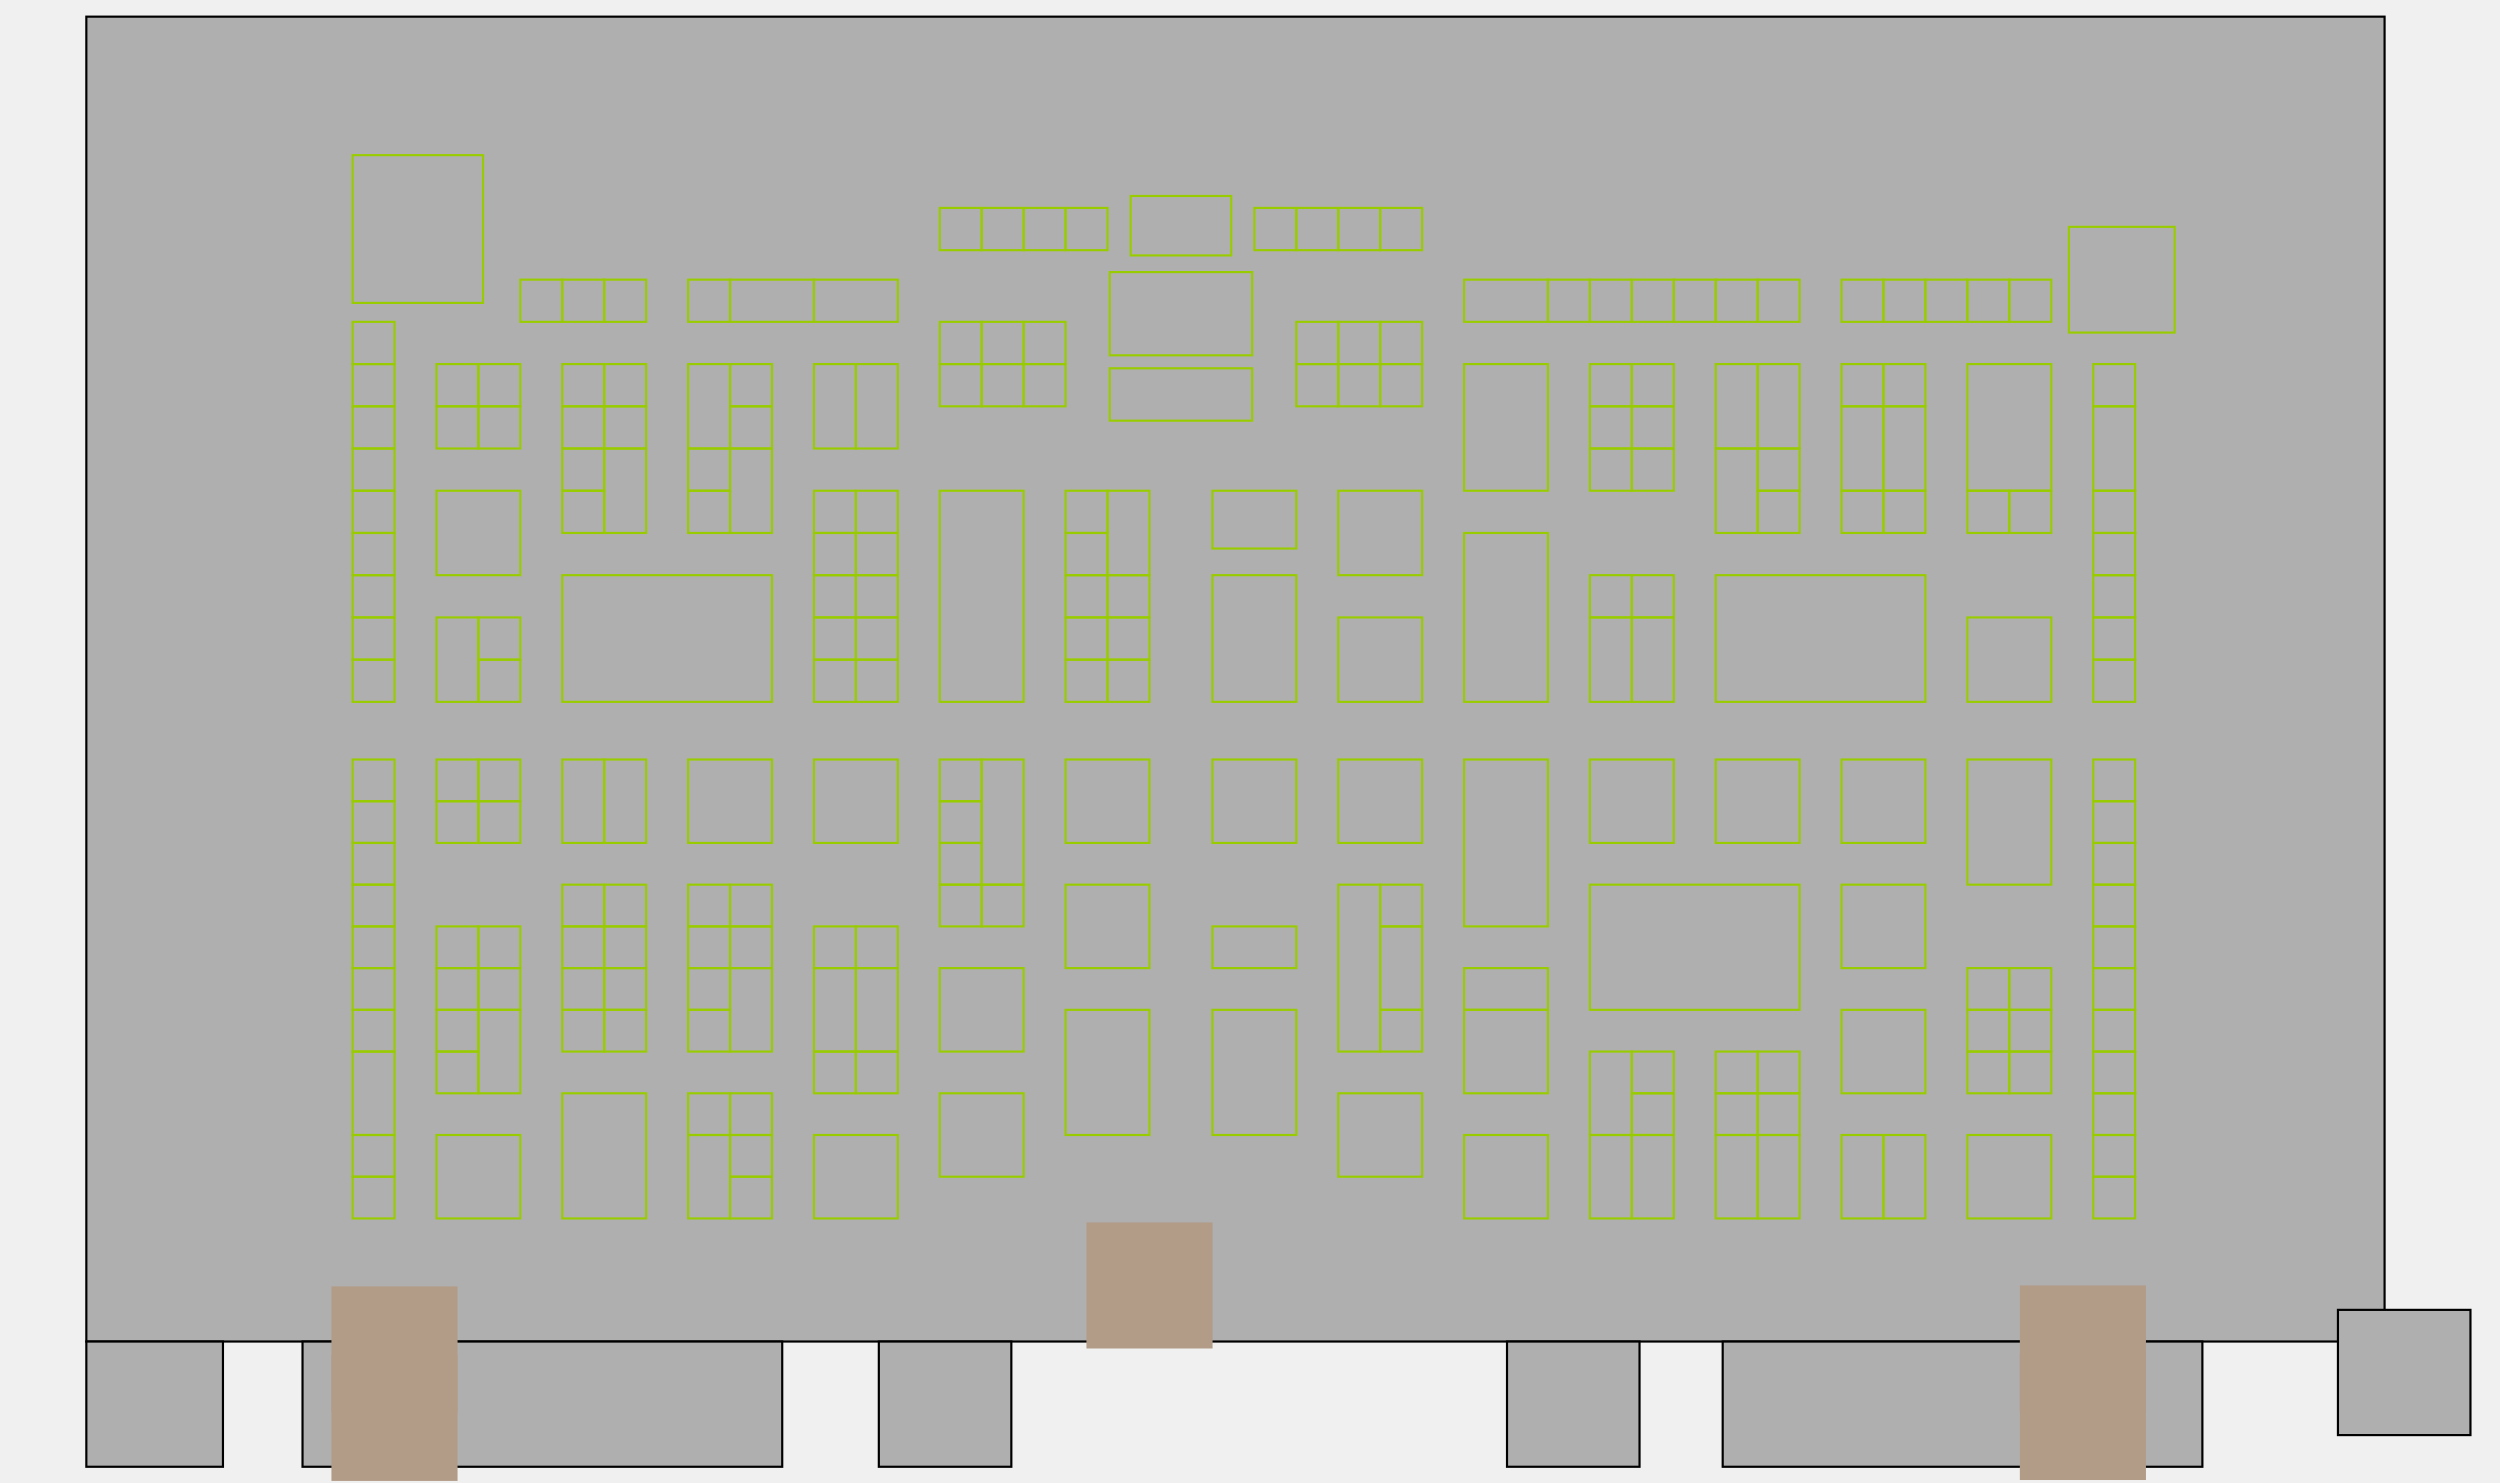
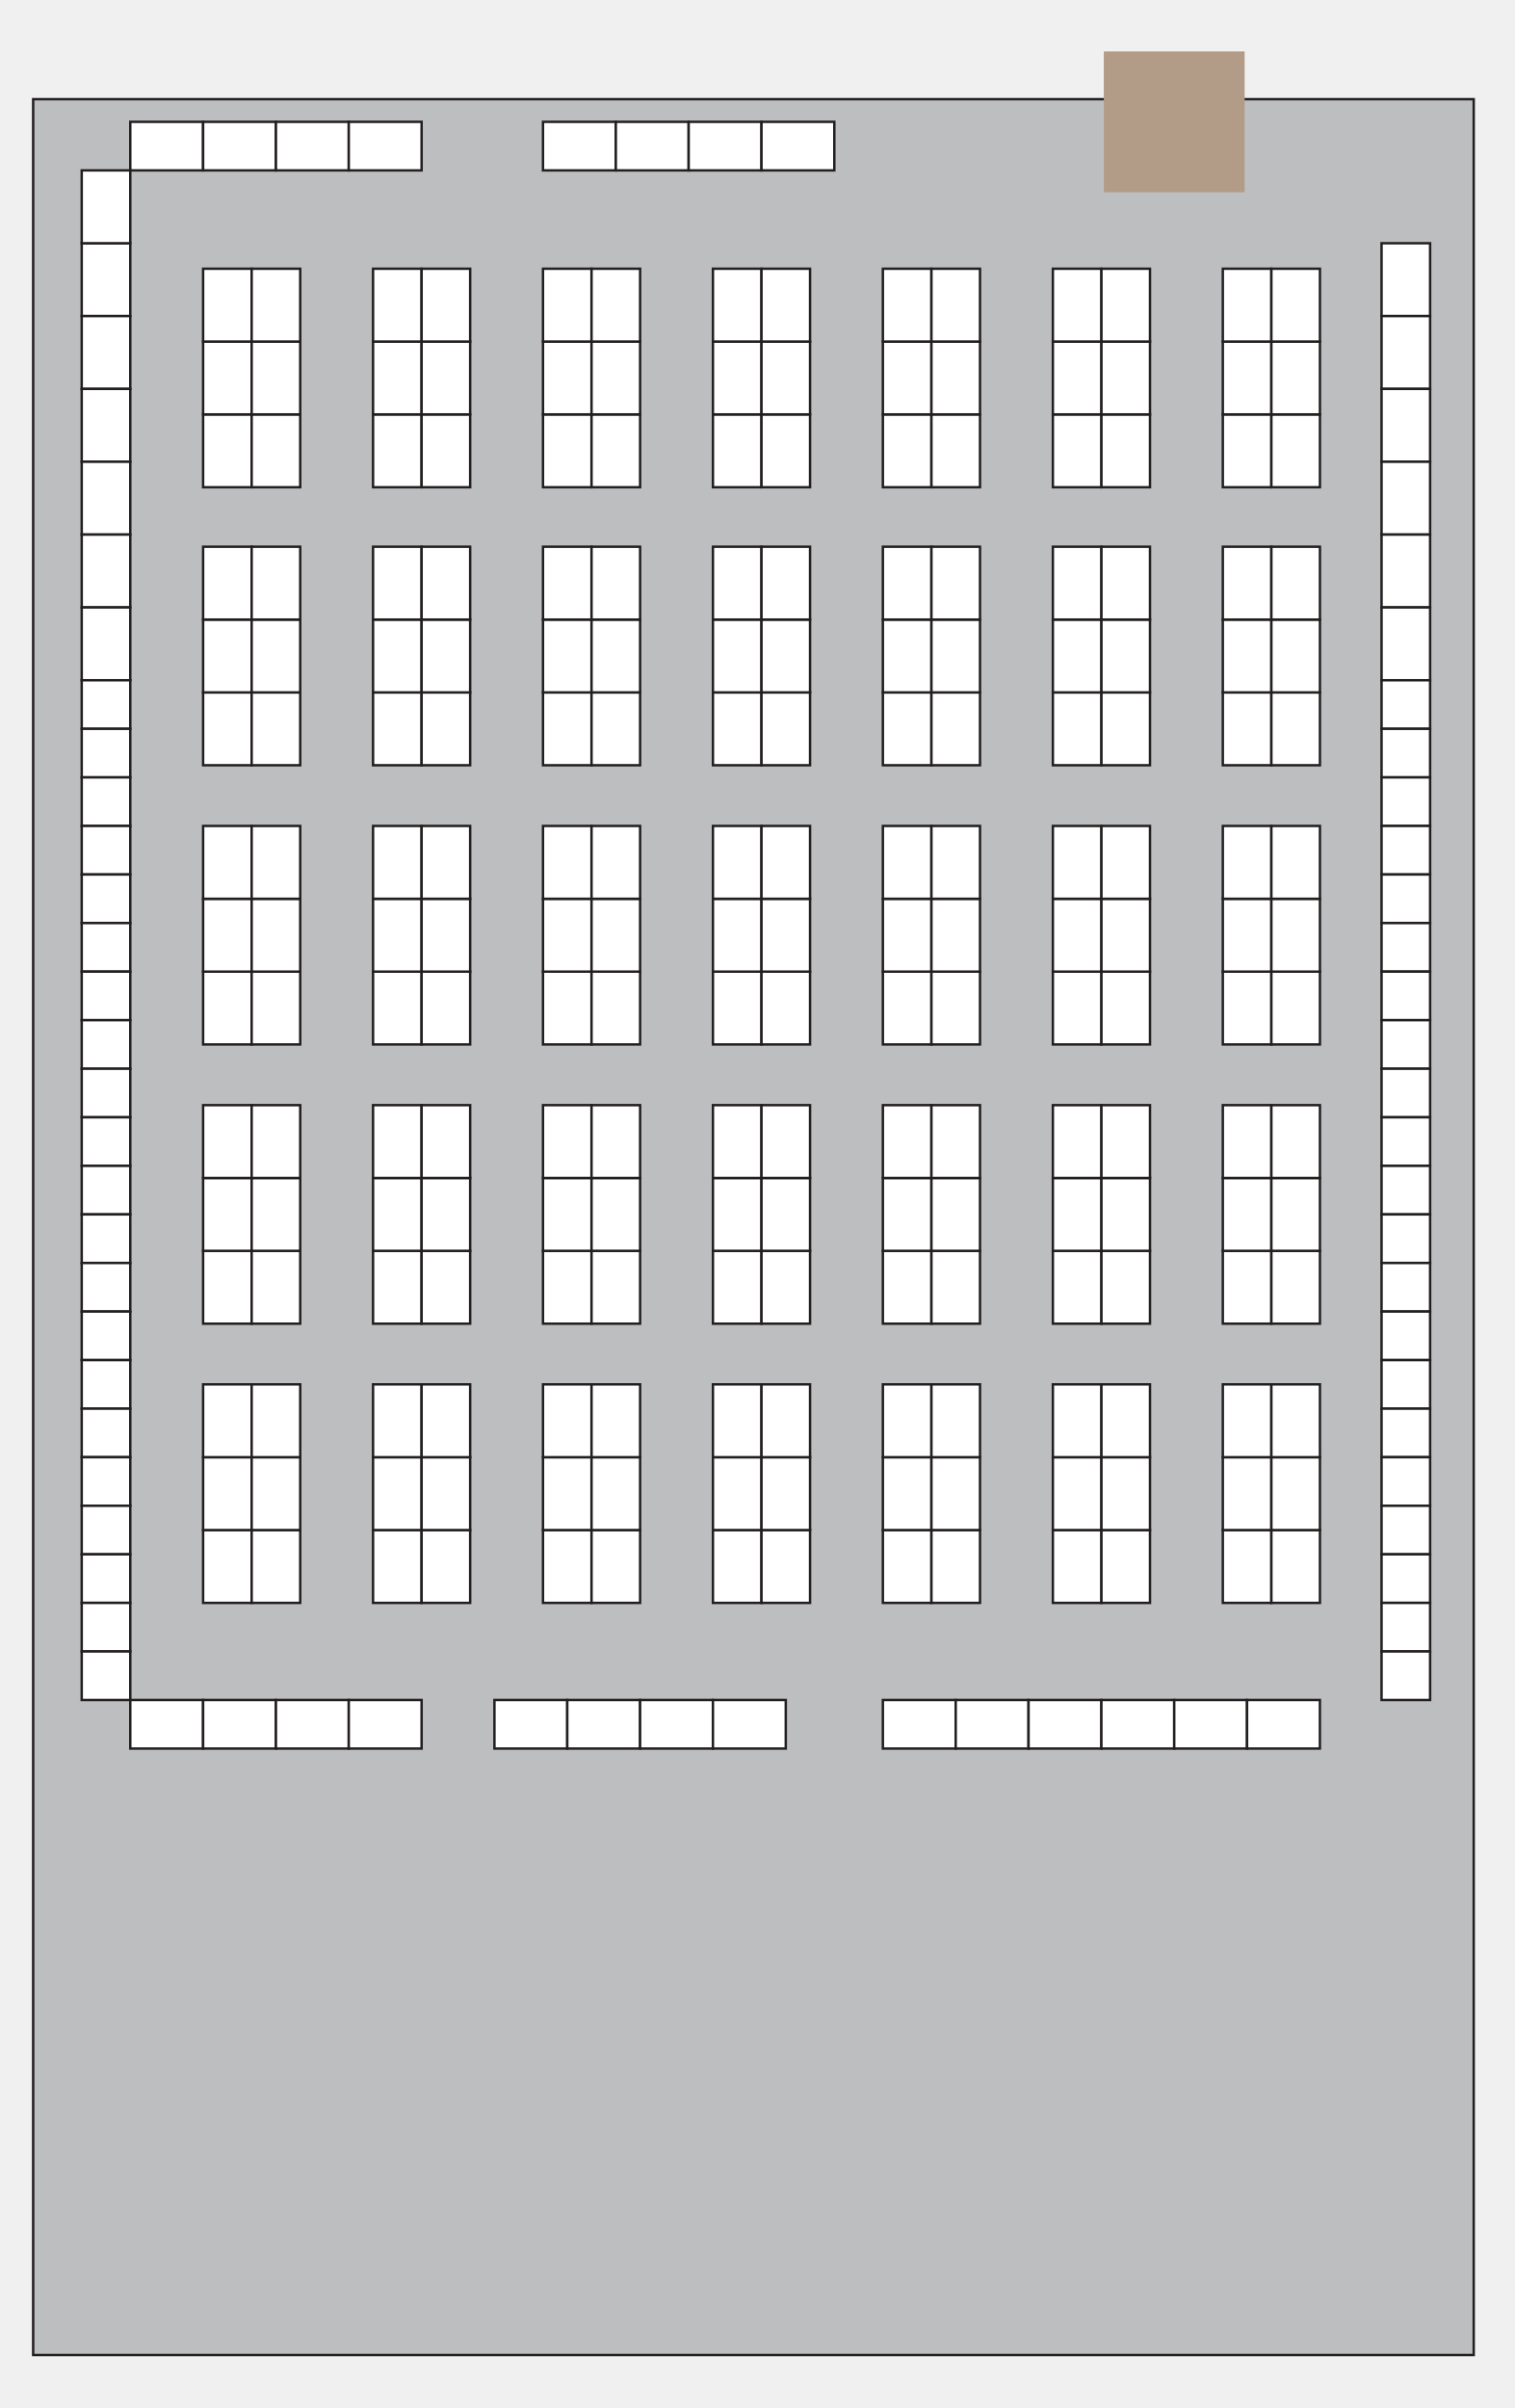
- <svg xmlns="http://www.w3.org/2000/svg" viewBox="0 0 1149.89 681.87">
+ <svg xmlns="http://www.w3.org/2000/svg" viewBox="0 0 623.87 991.78">
  <defs>
    <style>
      .cls-1 {
-         fill: #afafaf;
-         stroke: #000;
+         fill: #bcbec0;
      }

      .cls-1, .cls-2 {
+         stroke: #231f20;
        stroke-miterlimit: 10;
      }

      .cls-2 {
-         fill: none;
-         stroke: #9c0;
+         fill: #fff;
      }

      .cls-3 {
        fill: #b29c88;
      }
    </style>
  </defs>
  <g id="BG">
-     <rect class="cls-1" x="39.71" y="7.66" width="1057.09" height="609.38" />
-     <rect class="cls-1" x="39.71" y="617.05" width="62.84" height="57.6" />
-     <rect class="cls-1" x="139.15" y="617.05" width="220.64" height="57.6" />
-     <rect class="cls-1" x="404.22" y="617.05" width="60.95" height="57.6" />
-     <rect class="cls-1" x="693.16" y="617.05" width="60.95" height="57.6" />
-     <rect class="cls-1" x="1075.35" y="602.48" width="60.95" height="57.6" />
-     <rect class="cls-1" x="792.36" y="617.05" width="220.64" height="57.6" />
+     <rect class="cls-1" x="13.66" y="40.85" width="593.36" height="929.11" />
  </g>
  <g id="Booths">
-     <rect id="b442" class="cls-2" x="239.33" y="128.62" width="19.29" height="19.42" />
-     <rect id="b643" class="cls-2" x="335.79" y="128.62" width="38.59" height="19.42" />
-     <rect id="b545" class="cls-2" x="316.5" y="128.62" width="19.29" height="19.42" />
-     <rect id="b543" class="cls-2" x="277.91" y="128.62" width="19.29" height="19.42" />
-     <rect id="b445" class="cls-2" x="258.62" y="128.62" width="19.29" height="19.42" />
-     <rect id="b972" class="cls-2" x="432.25" y="95.64" width="19.29" height="19.42" />
-     <rect id="b645" class="cls-2" x="374.38" y="128.62" width="38.59" height="19.42" />
-     <rect id="b978" class="cls-2" x="490.13" y="95.64" width="19.29" height="19.42" />
-     <rect id="b976" class="cls-2" x="470.84" y="95.64" width="19.29" height="19.42" />
-     <rect id="b974" class="cls-2" x="451.55" y="95.64" width="19.29" height="19.42" />
-     <rect id="b988" class="cls-2" x="634.83" y="95.64" width="19.29" height="19.42" />
-     <rect id="b986" class="cls-2" x="615.53" y="95.64" width="19.29" height="19.42" />
-     <rect id="b984" class="cls-2" x="596.24" y="95.64" width="19.29" height="19.42" />
-     <rect id="b982" class="cls-2" x="576.95" y="95.64" width="19.29" height="19.42" />
-     <rect id="b1343" class="cls-2" x="750.58" y="128.62" width="19.29" height="19.42" />
-     <rect id="b1245" class="cls-2" x="731.29" y="128.62" width="19.29" height="19.42" />
-     <rect id="b1244" class="cls-2" x="712" y="128.62" width="19.29" height="19.42" />
-     <rect id="b1145" class="cls-2" x="673.41" y="128.62" width="38.59" height="19.42" />
-     <rect id="b1445" class="cls-2" x="847.04" y="128.62" width="19.29" height="19.42" />
-     <rect id="b1443" class="cls-2" x="808.46" y="128.62" width="19.29" height="19.42" />
-     <rect id="b1345" class="cls-2" x="789.17" y="128.62" width="19.29" height="19.42" />
-     <rect id="b1344" class="cls-2" x="769.87" y="128.62" width="19.29" height="19.42" />
-     <rect id="b1644" class="cls-2" x="924.21" y="128.62" width="19.29" height="19.42" />
-     <rect id="b1545" class="cls-2" x="904.92" y="128.62" width="19.29" height="19.42" />
-     <rect id="b1544" class="cls-2" x="885.63" y="128.62" width="19.29" height="19.42" />
-     <rect id="b1543" class="cls-2" x="866.34" y="128.62" width="19.29" height="19.42" />
-     <rect id="b340" class="cls-2" x="162.16" y="148.04" width="19.29" height="19.42" />
-     <rect id="b440" class="cls-2" x="220.04" y="167.46" width="19.29" height="19.42" />
-     <rect id="b341" class="cls-2" x="200.74" y="167.46" width="19.29" height="19.42" />
-     <rect id="b342" class="cls-2" x="162.16" y="167.46" width="19.29" height="19.42" />
-     <rect id="b642" class="cls-2" x="335.79" y="167.46" width="19.29" height="19.42" />
-     <rect id="b542" class="cls-2" x="277.91" y="167.46" width="19.29" height="19.42" />
-     <rect id="b441" class="cls-2" x="258.62" y="167.46" width="19.29" height="19.42" />
-     <rect id="b971" class="cls-2" x="432.25" y="148.04" width="19.29" height="19.42" />
-     <rect id="b975" class="cls-2" x="470.84" y="148.04" width="19.29" height="19.42" />
-     <rect id="b973" class="cls-2" x="451.55" y="148.04" width="19.29" height="19.42" />
-     <rect id="b987" class="cls-2" x="634.83" y="148.04" width="19.29" height="19.42" />
-     <rect id="b985" class="cls-2" x="615.53" y="148.04" width="19.29" height="19.42" />
-     <rect id="b983" class="cls-2" x="596.24" y="148.04" width="19.29" height="19.42" />
-     <rect id="b1340" class="cls-2" x="750.58" y="167.46" width="19.29" height="19.42" />
-     <rect id="b1241" class="cls-2" x="731.29" y="167.46" width="19.29" height="19.42" />
-     <rect id="b1441" class="cls-2" x="847.04" y="167.46" width="19.29" height="19.42" />
-     <rect id="b1540" class="cls-2" x="866.34" y="167.46" width="19.29" height="19.42" />
-     <rect id="b1541" class="cls-2" x="962.8" y="167.46" width="19.29" height="19.42" />
-     <rect id="b438" class="cls-2" x="220.04" y="186.88" width="19.29" height="19.42" />
-     <rect id="b339" class="cls-2" x="200.74" y="186.88" width="19.29" height="19.42" />
-     <rect id="b338" class="cls-2" x="162.16" y="186.88" width="19.29" height="19.42" />
-     <rect id="b640" class="cls-2" x="335.79" y="186.88" width="19.29" height="19.42" />
-     <rect id="b541" class="cls-2" x="316.5" y="167.46" width="19.29" height="38.84" />
-     <rect id="b540" class="cls-2" x="277.91" y="186.88" width="19.29" height="19.42" />
-     <rect id="b439" class="cls-2" x="258.62" y="186.88" width="19.29" height="19.42" />
-     <rect id="b950" class="cls-2" x="432.25" y="167.46" width="19.29" height="19.42" />
-     <rect id="b738" class="cls-2" x="393.67" y="167.46" width="19.29" height="38.84" />
-     <rect id="b639" class="cls-2" x="374.38" y="167.46" width="19.29" height="38.84" />
-     <rect id="b954" class="cls-2" x="470.84" y="167.46" width="19.29" height="19.42" />
-     <rect id="b952" class="cls-2" x="451.55" y="167.46" width="19.29" height="19.42" />
-     <rect id="b962" class="cls-2" x="634.83" y="167.46" width="19.29" height="19.42" />
-     <rect id="b960" class="cls-2" x="615.53" y="167.46" width="19.29" height="19.42" />
-     <rect id="b958" class="cls-2" x="596.24" y="167.46" width="19.29" height="19.42" />
-     <rect id="b1338" class="cls-2" x="750.58" y="186.88" width="19.29" height="19.42" />
-     <rect id="b1239" class="cls-2" x="731.29" y="186.88" width="19.29" height="19.42" />
-     <rect id="b1438" class="cls-2" x="808.46" y="167.46" width="19.29" height="38.84" />
-     <rect id="b1339" class="cls-2" x="789.17" y="167.46" width="19.29" height="38.84" />
-     <rect id="b336" class="cls-2" x="162.16" y="206.3" width="19.29" height="19.42" />
-     <rect id="b537" class="cls-2" x="316.5" y="206.3" width="19.29" height="19.42" />
-     <rect id="b437" class="cls-2" x="258.62" y="206.3" width="19.29" height="19.42" />
-     <rect id="b1336" class="cls-2" x="750.58" y="206.3" width="19.29" height="19.42" />
-     <rect id="b1237" class="cls-2" x="731.29" y="206.3" width="19.29" height="19.42" />
-     <rect id="b1137" class="cls-2" x="673.41" y="167.46" width="38.59" height="58.26" />
-     <rect id="b1437" class="cls-2" x="847.04" y="186.88" width="19.29" height="38.84" />
-     <rect id="b1436" class="cls-2" x="808.46" y="206.3" width="19.29" height="19.42" />
-     <rect id="bx5" class="cls-2" x="904.92" y="167.46" width="38.59" height="58.26" />
-     <rect id="b1536" class="cls-2" x="866.34" y="186.88" width="19.29" height="38.84" />
-     <rect id="b1537" class="cls-2" x="962.8" y="186.88" width="19.29" height="38.84" />
-     <rect id="b333" class="cls-2" x="200.74" y="225.72" width="38.59" height="38.84" />
-     <rect id="b334" class="cls-2" x="162.16" y="225.72" width="19.29" height="19.42" />
-     <rect id="b634" class="cls-2" x="335.79" y="206.3" width="19.29" height="38.84" />
-     <rect id="b535" class="cls-2" x="316.5" y="225.72" width="19.29" height="19.42" />
-     <rect id="b534" class="cls-2" x="277.91" y="206.3" width="19.29" height="38.84" />
-     <rect id="b435" class="cls-2" x="258.62" y="225.72" width="19.29" height="19.42" />
-     <rect id="b727" class="cls-2" x="432.25" y="225.72" width="38.59" height="97.1" />
-     <rect id="b734" class="cls-2" x="393.67" y="225.72" width="19.29" height="19.42" />
-     <rect id="b635" class="cls-2" x="374.38" y="225.72" width="19.29" height="19.42" />
-     <rect id="b835" class="cls-2" x="490.13" y="225.72" width="19.29" height="19.42" />
-     <rect id="bx4" class="cls-2" x="557.65" y="225.72" width="38.59" height="26.58" />
-     <rect id="b1435" class="cls-2" x="847.04" y="225.72" width="19.29" height="19.42" />
-     <rect id="b1434" class="cls-2" x="808.46" y="225.72" width="19.29" height="19.42" />
-     <rect id="b1335" class="cls-2" x="789.17" y="206.3" width="19.29" height="38.84" />
-     <rect id="b1634" class="cls-2" x="924.21" y="225.72" width="19.29" height="19.42" />
-     <rect id="b1535" class="cls-2" x="904.92" y="225.72" width="19.29" height="19.42" />
-     <rect id="b1534" class="cls-2" x="866.34" y="225.72" width="19.29" height="19.42" />
-     <rect id="b1635" class="cls-2" x="962.8" y="225.72" width="19.29" height="19.42" />
-     <rect id="b332" class="cls-2" x="162.16" y="245.14" width="19.29" height="19.42" />
-     <rect id="b732" class="cls-2" x="393.67" y="245.14" width="19.29" height="19.42" />
-     <rect id="b633" class="cls-2" x="374.38" y="245.14" width="19.29" height="19.42" />
-     <rect id="b932" class="cls-2" x="509.42" y="225.72" width="19.29" height="38.84" />
-     <rect id="b833" class="cls-2" x="490.13" y="245.14" width="19.29" height="19.42" />
-     <rect id="b1033" class="cls-2" x="615.53" y="225.72" width="38.59" height="38.84" />
-     <rect id="b1633" class="cls-2" x="962.8" y="245.14" width="19.29" height="19.42" />
-     <rect id="b330" class="cls-2" x="162.16" y="264.56" width="19.29" height="19.42" />
-     <rect id="b530" class="cls-2" x="258.62" y="264.56" width="96.46" height="58.26" />
-     <rect id="b730" class="cls-2" x="393.67" y="264.56" width="19.29" height="19.42" />
-     <rect id="b631" class="cls-2" x="374.38" y="264.56" width="19.29" height="19.42" />
-     <rect id="b930" class="cls-2" x="509.42" y="264.56" width="19.29" height="19.42" />
-     <rect id="b831" class="cls-2" x="490.13" y="264.56" width="19.29" height="19.42" />
-     <rect id="b927" class="cls-2" x="557.65" y="264.56" width="38.59" height="58.26" />
-     <rect id="b1330" class="cls-2" x="750.58" y="264.56" width="19.29" height="19.42" />
-     <rect id="b1231" class="cls-2" x="731.29" y="264.56" width="19.29" height="19.42" />
-     <rect id="bx3" class="cls-2" x="789.17" y="264.56" width="96.46" height="58.26" />
-     <rect id="b1631" class="cls-2" x="962.8" y="264.56" width="19.29" height="19.42" />
-     <rect id="b428" class="cls-2" x="220.04" y="283.99" width="19.29" height="19.42" />
-     <rect id="b328" class="cls-2" x="162.16" y="283.99" width="19.29" height="19.42" />
-     <rect id="b728" class="cls-2" x="393.67" y="283.99" width="19.29" height="19.42" />
-     <rect id="b629" class="cls-2" x="374.38" y="283.99" width="19.29" height="19.42" />
-     <rect id="b928" class="cls-2" x="509.42" y="283.99" width="19.29" height="19.42" />
-     <rect id="b829" class="cls-2" x="490.13" y="283.99" width="19.29" height="19.42" />
-     <rect id="b1027" class="cls-2" x="615.53" y="283.99" width="38.59" height="38.84" />
-     <rect id="b1527" class="cls-2" x="904.92" y="283.99" width="38.59" height="38.84" />
-     <rect id="b1629" class="cls-2" x="962.8" y="283.99" width="19.29" height="19.42" />
-     <rect id="b426" class="cls-2" x="220.04" y="303.41" width="19.29" height="19.42" />
-     <rect id="b326" class="cls-2" x="162.16" y="303.41" width="19.29" height="19.42" />
-     <rect id="b726" class="cls-2" x="393.67" y="303.41" width="19.29" height="19.42" />
-     <rect id="b627" class="cls-2" x="374.38" y="303.41" width="19.29" height="19.42" />
-     <rect id="b926" class="cls-2" x="509.42" y="303.41" width="19.29" height="19.42" />
-     <rect id="b827" class="cls-2" x="490.13" y="303.41" width="19.29" height="19.42" />
-     <rect id="b1326" class="cls-2" x="750.58" y="283.99" width="19.29" height="38.84" />
-     <rect id="b1227" class="cls-2" x="731.29" y="283.99" width="19.29" height="38.84" />
-     <rect id="b1127" class="cls-2" x="673.41" y="245.14" width="38.59" height="77.68" />
-     <rect id="b1627" class="cls-2" x="962.8" y="303.41" width="19.29" height="19.42" />
-     <rect id="b420" class="cls-2" x="220.04" y="349.34" width="19.29" height="19.19" />
-     <rect id="b321" class="cls-2" x="200.74" y="349.34" width="19.29" height="19.19" />
-     <rect id="b320" class="cls-2" x="162.16" y="349.34" width="19.29" height="19.19" />
-     <rect id="b721" class="cls-2" x="432.25" y="349.34" width="19.29" height="19.19" />
-     <rect id="b1621" class="cls-2" x="962.8" y="349.34" width="19.29" height="19.19" />
-     <rect id="b418" class="cls-2" x="220.04" y="368.53" width="19.29" height="19.19" />
-     <rect id="b319" class="cls-2" x="200.74" y="368.53" width="19.29" height="19.19" />
-     <rect id="b318" class="cls-2" x="162.16" y="368.53" width="19.29" height="19.19" />
-     <rect id="b519" class="cls-2" x="316.5" y="349.34" width="38.59" height="38.38" />
-     <rect id="b518" class="cls-2" x="277.91" y="349.34" width="19.29" height="38.38" />
-     <rect id="b419" class="cls-2" x="258.62" y="349.34" width="19.29" height="38.38" />
-     <rect id="b719" class="cls-2" x="432.25" y="368.53" width="19.29" height="19.19" />
-     <rect id="b619" class="cls-2" x="374.38" y="349.34" width="38.59" height="38.38" />
-     <rect id="b819" class="cls-2" x="490.13" y="349.34" width="38.59" height="38.38" />
-     <rect id="b919" class="cls-2" x="557.65" y="349.34" width="38.59" height="38.38" />
-     <rect id="b1019" class="cls-2" x="615.53" y="349.34" width="38.59" height="38.38" />
-     <rect id="b1419" class="cls-2" x="847.04" y="349.34" width="38.59" height="38.38" />
-     <rect id="b1319" class="cls-2" x="789.17" y="349.34" width="38.59" height="38.38" />
-     <rect id="b1619" class="cls-2" x="962.8" y="368.53" width="19.29" height="19.19" />
-     <rect id="b316" class="cls-2" x="162.16" y="387.72" width="19.29" height="19.19" />
-     <rect id="b717" class="cls-2" x="432.25" y="387.72" width="19.29" height="19.19" />
-     <rect id="b816" class="cls-2" x="451.55" y="349.34" width="19.29" height="57.57" />
-     <rect id="b1517" class="cls-2" x="904.92" y="349.34" width="38.59" height="57.57" />
-     <rect id="b1617" class="cls-2" x="962.8" y="387.72" width="19.29" height="19.19" />
-     <rect id="b309" class="cls-2" x="200.74" y="464.48" width="19.29" height="19.19" />
-     <rect id="b308" class="cls-2" x="162.16" y="464.48" width="19.29" height="19.19" />
-     <rect id="b608" class="cls-2" x="335.79" y="445.29" width="19.29" height="38.38" />
-     <rect id="b509" class="cls-2" x="316.5" y="464.48" width="19.29" height="19.19" />
-     <rect id="b508" class="cls-2" x="277.91" y="464.48" width="19.29" height="19.19" />
-     <rect id="b409" class="cls-2" x="258.62" y="464.48" width="19.29" height="19.19" />
-     <rect id="b709" class="cls-2" x="432.25" y="445.29" width="38.59" height="38.38" />
-     <rect id="b708" class="cls-2" x="393.67" y="445.29" width="19.29" height="38.38" />
-     <rect id="b609" class="cls-2" x="374.38" y="445.29" width="19.29" height="38.38" />
-     <rect id="b1108" class="cls-2" x="634.83" y="464.48" width="19.29" height="19.19" />
-     <rect id="b1009" class="cls-2" x="615.53" y="406.91" width="19.29" height="76.76" />
-     <rect id="b1608" class="cls-2" x="924.21" y="464.48" width="19.29" height="19.19" />
-     <rect id="b1509" class="cls-2" x="904.92" y="464.48" width="19.29" height="19.19" />
-     <rect id="b1609" class="cls-2" x="962.8" y="464.48" width="19.29" height="19.19" />
-     <rect id="b327" class="cls-2" x="200.74" y="283.99" width="19.29" height="38.84" />
-     <rect id="b1219" class="cls-2" x="731.29" y="349.34" width="38.59" height="38.38" />
-     <rect id="b314" class="cls-2" x="162.16" y="406.91" width="19.29" height="19.19" />
-     <rect id="b614" class="cls-2" x="335.79" y="406.91" width="19.29" height="19.19" />
-     <rect id="b515" class="cls-2" x="316.5" y="406.91" width="19.29" height="19.19" />
-     <rect id="b514" class="cls-2" x="277.91" y="406.91" width="19.29" height="19.19" />
-     <rect id="b415" class="cls-2" x="258.62" y="406.91" width="19.29" height="19.19" />
-     <rect id="b715" class="cls-2" x="432.25" y="406.91" width="19.29" height="19.19" />
-     <rect id="b814" class="cls-2" x="451.55" y="406.91" width="19.29" height="19.19" />
-     <rect id="b1114" class="cls-2" x="634.83" y="406.91" width="19.29" height="19.19" />
-     <rect id="b1115" class="cls-2" x="673.41" y="349.34" width="38.59" height="76.76" />
-     <rect id="b1615" class="cls-2" x="962.8" y="406.91" width="19.29" height="19.19" />
-     <rect id="b412" class="cls-2" x="220.04" y="426.1" width="19.29" height="19.19" />
-     <rect id="b313" class="cls-2" x="200.74" y="426.1" width="19.29" height="19.19" />
-     <rect id="b312" class="cls-2" x="162.16" y="426.1" width="19.29" height="19.19" />
-     <rect id="b612" class="cls-2" x="335.79" y="426.1" width="19.29" height="19.19" />
-     <rect id="b513" class="cls-2" x="316.5" y="426.1" width="19.29" height="19.19" />
-     <rect id="b512" class="cls-2" x="277.91" y="426.1" width="19.29" height="19.19" />
-     <rect id="b413" class="cls-2" x="258.62" y="426.1" width="19.29" height="19.19" />
-     <rect id="b712" class="cls-2" x="393.67" y="426.1" width="19.29" height="19.19" />
-     <rect id="b613" class="cls-2" x="374.38" y="426.1" width="19.29" height="19.19" />
-     <rect id="b813" class="cls-2" x="490.13" y="406.91" width="38.59" height="38.38" />
-     <rect id="b913" class="cls-2" x="557.65" y="426.1" width="38.59" height="19.19" />
-     <rect id="b1413" class="cls-2" x="847.04" y="406.91" width="38.59" height="38.38" />
-     <rect id="b1613" class="cls-2" x="962.8" y="426.1" width="19.29" height="19.19" />
-     <rect id="b410" class="cls-2" x="220.04" y="445.29" width="19.29" height="19.19" />
-     <rect id="b311" class="cls-2" x="200.74" y="445.29" width="19.29" height="19.19" />
-     <rect id="b310" class="cls-2" x="162.16" y="445.29" width="19.29" height="19.19" />
-     <rect id="b511" class="cls-2" x="316.5" y="445.29" width="19.29" height="19.19" />
-     <rect id="b510" class="cls-2" x="277.91" y="445.29" width="19.29" height="19.19" />
-     <rect id="b411" class="cls-2" x="258.62" y="445.29" width="19.29" height="19.19" />
-     <rect id="b1110" class="cls-2" x="634.83" y="426.1" width="19.29" height="38.38" />
-     <rect id="bx2" class="cls-2" x="731.29" y="406.91" width="96.46" height="57.57" />
-     <rect id="b1111" class="cls-2" x="673.41" y="445.29" width="38.59" height="19.19" />
-     <rect id="b1610" class="cls-2" x="924.21" y="445.29" width="19.29" height="19.19" />
-     <rect id="b1511" class="cls-2" x="904.92" y="445.29" width="19.29" height="19.19" />
-     <rect id="b1611" class="cls-2" x="962.8" y="445.29" width="19.29" height="19.19" />
-     <rect id="b406" class="cls-2" x="220.04" y="464.48" width="19.29" height="38.38" />
-     <rect id="b307" class="cls-2" x="200.74" y="483.67" width="19.29" height="19.19" />
-     <rect id="b706" class="cls-2" x="393.67" y="483.67" width="19.29" height="19.19" />
-     <rect id="b607" class="cls-2" x="374.38" y="483.67" width="19.29" height="19.19" />
-     <rect id="b1306" class="cls-2" x="750.58" y="483.67" width="19.29" height="19.19" />
-     <rect id="b1107" class="cls-2" x="673.41" y="464.48" width="38.59" height="38.38" />
-     <rect id="b1407" class="cls-2" x="847.04" y="464.48" width="38.59" height="38.38" />
-     <rect id="b1406" class="cls-2" x="808.46" y="483.67" width="19.29" height="19.19" />
-     <rect id="b1307" class="cls-2" x="789.17" y="483.67" width="19.29" height="19.19" />
-     <rect id="b1606" class="cls-2" x="924.21" y="483.67" width="19.29" height="19.19" />
-     <rect id="b1507" class="cls-2" x="904.92" y="483.67" width="19.29" height="19.19" />
-     <rect id="b1607" class="cls-2" x="962.8" y="483.67" width="19.29" height="19.19" />
-     <rect id="b304" class="cls-2" x="162.16" y="483.67" width="19.29" height="38.38" />
-     <rect id="b604" class="cls-2" x="335.79" y="502.86" width="19.29" height="19.19" />
-     <rect id="b505" class="cls-2" x="316.5" y="502.86" width="19.29" height="19.19" />
-     <rect id="b805" class="cls-2" x="490.13" y="464.48" width="38.59" height="57.57" />
-     <rect id="b905" class="cls-2" x="557.65" y="464.48" width="38.59" height="57.57" />
-     <rect id="b1304" class="cls-2" x="750.58" y="502.86" width="19.29" height="19.19" />
-     <rect id="b1205" class="cls-2" x="731.29" y="483.67" width="19.29" height="38.38" />
-     <rect id="b1404" class="cls-2" x="808.46" y="502.86" width="19.29" height="19.19" />
-     <rect id="b1305" class="cls-2" x="789.17" y="502.86" width="19.29" height="19.19" />
-     <rect id="b1605" class="cls-2" x="962.8" y="502.86" width="19.29" height="19.19" />
-     <rect id="b301" class="cls-2" x="200.74" y="522.05" width="38.59" height="38.38" />
-     <rect id="b302" class="cls-2" x="162.16" y="522.05" width="19.29" height="19.19" />
-     <rect id="b602" class="cls-2" x="335.79" y="522.05" width="19.29" height="19.19" />
-     <rect id="b703" class="cls-2" x="432.25" y="502.86" width="38.59" height="38.38" />
-     <rect id="b1003" class="cls-2" x="615.53" y="502.86" width="38.59" height="38.38" />
-     <rect id="b1603" class="cls-2" x="962.8" y="522.05" width="19.29" height="19.19" />
-     <rect id="b300" class="cls-2" x="162.16" y="541.24" width="19.29" height="19.19" />
-     <rect id="b600" class="cls-2" x="335.79" y="541.24" width="19.29" height="19.19" />
-     <rect id="b501" class="cls-2" x="316.5" y="522.05" width="19.29" height="38.38" />
-     <rect id="b401" class="cls-2" x="258.62" y="502.86" width="38.59" height="57.57" />
-     <rect id="b601" class="cls-2" x="374.38" y="522.05" width="38.59" height="38.38" />
-     <rect id="b1300" class="cls-2" x="750.58" y="522.05" width="19.29" height="38.38" />
-     <rect id="b1201" class="cls-2" x="731.29" y="522.05" width="19.29" height="38.38" />
-     <rect id="b1101" class="cls-2" x="673.41" y="522.05" width="38.59" height="38.38" />
-     <rect id="b1401" class="cls-2" x="847.04" y="522.05" width="19.29" height="38.38" />
-     <rect id="b1400" class="cls-2" x="808.46" y="522.05" width="19.29" height="38.38" />
-     <rect id="b1301" class="cls-2" x="789.17" y="522.05" width="19.29" height="38.38" />
-     <rect id="b1501" class="cls-2" x="904.92" y="522.05" width="38.59" height="38.38" />
-     <rect id="b1500" class="cls-2" x="866.34" y="522.05" width="19.29" height="38.38" />
-     <rect id="b1601" class="cls-2" x="962.8" y="541.24" width="19.29" height="19.19" />
-     <rect id="bx1" class="cls-2" x="162.16" y="71.36" width="60.01" height="67.97" />
-     <rect id="b1645" class="cls-2" x="951.62" y="104.34" width="48.63" height="48.63" />
-     <rect id="by1" class="cls-2" x="510.43" y="169.4" width="65.52" height="24.09" />
-     <rect id="by2" class="cls-2" x="510.43" y="125.15" width="65.52" height="38.27" />
-     <rect id="by3" class="cls-2" x="520.07" y="90.14" width="46.24" height="27.34" />
+     <rect class="cls-2" x="33.66" y="100.18" width="20" height="30" />
+     <rect class="cls-2" x="33.66" y="130.18" width="20" height="30" />
+     <rect class="cls-2" x="33.66" y="160.18" width="20" height="30" />
+     <rect class="cls-2" x="33.66" y="190.18" width="20" height="30" />
+     <rect class="cls-2" x="33.66" y="220.18" width="20" height="30" />
+     <rect class="cls-2" x="33.66" y="250.18" width="20" height="30" />
+     <rect class="cls-2" x="33.66" y="280.18" width="20" height="20" />
+     <rect class="cls-2" x="33.66" y="300.18" width="20" height="20" />
+     <rect class="cls-2" x="33.66" y="320.18" width="20" height="20" />
+     <rect class="cls-2" x="33.66" y="340.18" width="20" height="20" />
+     <rect class="cls-2" x="33.66" y="360.18" width="20" height="20" />
+     <rect class="cls-2" x="33.66" y="380.18" width="20" height="20" />
+     <rect class="cls-2" x="33.66" y="400.18" width="20" height="20" />
+     <rect class="cls-2" x="33.66" y="420.18" width="20" height="20" />
+     <rect class="cls-2" x="33.66" y="440.18" width="20" height="20" />
+     <rect class="cls-2" x="33.66" y="460.18" width="20" height="20" />
+     <rect class="cls-2" x="33.66" y="480.18" width="20" height="20" />
+     <rect class="cls-2" x="33.66" y="500.18" width="20" height="20" />
+     <rect class="cls-2" x="33.66" y="520.18" width="20" height="20" />
+     <rect class="cls-2" x="33.66" y="540.18" width="20" height="20" />
+     <rect class="cls-2" x="33.66" y="560.18" width="20" height="20" />
+     <rect class="cls-2" x="33.66" y="580.18" width="20" height="20" />
+     <rect class="cls-2" x="33.66" y="600.18" width="20" height="20" />
+     <rect class="cls-2" x="33.66" y="620.18" width="20" height="20" />
+     <rect class="cls-2" x="33.66" y="640.18" width="20" height="20" />
+     <rect class="cls-2" x="33.66" y="660.18" width="20" height="20" />
+     <rect class="cls-2" x="33.66" y="680.18" width="20" height="20" />
+     <rect class="cls-2" x="53.66" y="50.18" width="30" height="20" />
+     <rect class="cls-2" x="83.66" y="50.18" width="30" height="20" />
+     <rect class="cls-2" x="113.66" y="50.18" width="30" height="20" />
+     <rect class="cls-2" x="143.66" y="50.18" width="30" height="20" />
+     <rect class="cls-2" x="83.66" y="630.18" width="20" height="30" />
+     <rect class="cls-2" x="53.66" y="700.18" width="30" height="20" />
+     <rect class="cls-2" x="83.66" y="700.18" width="30" height="20" />
+     <rect class="cls-2" x="113.66" y="700.18" width="30" height="20" />
+     <rect class="cls-2" x="143.66" y="700.18" width="30" height="20" />
+     <rect class="cls-2" x="103.66" y="630.18" width="20" height="30" />
+     <rect class="cls-2" x="83.66" y="600.18" width="20" height="30" />
+     <rect class="cls-2" x="103.66" y="600.18" width="20" height="30" />
+     <rect class="cls-2" x="83.66" y="570.18" width="20" height="30" />
+     <rect class="cls-2" x="103.66" y="570.18" width="20" height="30" />
+     <rect class="cls-2" x="83.66" y="515.18" width="20" height="30" />
+     <rect class="cls-2" x="103.66" y="515.18" width="20" height="30" />
+     <rect class="cls-2" x="83.66" y="485.18" width="20" height="30" />
+     <rect class="cls-2" x="103.66" y="485.18" width="20" height="30" />
+     <rect class="cls-2" x="83.66" y="455.18" width="20" height="30" />
+     <rect class="cls-2" x="103.66" y="455.18" width="20" height="30" />
+     <rect class="cls-2" x="83.66" y="400.18" width="20" height="30" />
+     <rect class="cls-2" x="103.66" y="400.18" width="20" height="30" />
+     <rect class="cls-2" x="83.66" y="370.18" width="20" height="30" />
+     <rect class="cls-2" x="103.66" y="370.18" width="20" height="30" />
+     <rect class="cls-2" x="83.66" y="340.18" width="20" height="30" />
+     <rect class="cls-2" x="103.66" y="340.18" width="20" height="30" />
+     <rect class="cls-2" x="83.66" y="285.18" width="20" height="30" />
+     <rect class="cls-2" x="103.66" y="285.18" width="20" height="30" />
+     <rect class="cls-2" x="83.66" y="255.18" width="20" height="30" />
+     <rect class="cls-2" x="103.66" y="255.18" width="20" height="30" />
+     <rect class="cls-2" x="83.66" y="225.18" width="20" height="30" />
+     <rect class="cls-2" x="103.66" y="225.18" width="20" height="30" />
+     <rect class="cls-2" x="83.66" y="170.68" width="20" height="30" />
+     <rect class="cls-2" x="103.66" y="170.68" width="20" height="30" />
+     <rect class="cls-2" x="83.66" y="140.68" width="20" height="30" />
+     <rect class="cls-2" x="103.66" y="140.68" width="20" height="30" />
+     <rect class="cls-2" x="83.66" y="110.68" width="20" height="30" />
+     <rect class="cls-2" x="103.66" y="110.68" width="20" height="30" />
+     <rect class="cls-2" x="33.66" y="70.18" width="20" height="30" />
+     <rect class="cls-2" x="153.66" y="630.18" width="20" height="30" />
+     <rect class="cls-2" x="173.66" y="630.18" width="20" height="30" />
+     <rect class="cls-2" x="153.66" y="600.18" width="20" height="30" />
+     <rect class="cls-2" x="173.66" y="600.18" width="20" height="30" />
+     <rect class="cls-2" x="153.66" y="570.18" width="20" height="30" />
+     <rect class="cls-2" x="173.66" y="570.18" width="20" height="30" />
+     <rect class="cls-2" x="153.66" y="515.18" width="20" height="30" />
+     <rect class="cls-2" x="173.66" y="515.18" width="20" height="30" />
+     <rect class="cls-2" x="153.66" y="485.18" width="20" height="30" />
+     <rect class="cls-2" x="173.66" y="485.18" width="20" height="30" />
+     <rect class="cls-2" x="153.66" y="455.18" width="20" height="30" />
+     <rect class="cls-2" x="173.66" y="455.18" width="20" height="30" />
+     <rect class="cls-2" x="153.66" y="400.18" width="20" height="30" />
+     <rect class="cls-2" x="173.66" y="400.18" width="20" height="30" />
+     <rect class="cls-2" x="153.66" y="370.18" width="20" height="30" />
+     <rect class="cls-2" x="173.66" y="370.18" width="20" height="30" />
+     <rect class="cls-2" x="153.66" y="340.18" width="20" height="30" />
+     <rect class="cls-2" x="173.66" y="340.18" width="20" height="30" />
+     <rect class="cls-2" x="153.66" y="285.18" width="20" height="30" />
+     <rect class="cls-2" x="173.66" y="285.18" width="20" height="30" />
+     <rect class="cls-2" x="153.66" y="255.18" width="20" height="30" />
+     <rect class="cls-2" x="173.66" y="255.18" width="20" height="30" />
+     <rect class="cls-2" x="153.66" y="225.18" width="20" height="30" />
+     <rect class="cls-2" x="173.66" y="225.18" width="20" height="30" />
+     <rect class="cls-2" x="153.66" y="170.68" width="20" height="30" />
+     <rect class="cls-2" x="173.66" y="170.68" width="20" height="30" />
+     <rect class="cls-2" x="153.66" y="140.68" width="20" height="30" />
+     <rect class="cls-2" x="173.66" y="140.68" width="20" height="30" />
+     <rect class="cls-2" x="153.66" y="110.68" width="20" height="30" />
+     <rect class="cls-2" x="173.66" y="110.68" width="20" height="30" />
+     <rect class="cls-2" x="223.66" y="630.18" width="20" height="30" />
+     <rect class="cls-2" x="243.66" y="630.18" width="20" height="30" />
+     <rect class="cls-2" x="223.66" y="600.18" width="20" height="30" />
+     <rect class="cls-2" x="243.66" y="600.18" width="20" height="30" />
+     <rect class="cls-2" x="223.66" y="570.18" width="20" height="30" />
+     <rect class="cls-2" x="243.66" y="570.18" width="20" height="30" />
+     <rect class="cls-2" x="223.66" y="515.18" width="20" height="30" />
+     <rect class="cls-2" x="243.66" y="515.18" width="20" height="30" />
+     <rect class="cls-2" x="223.66" y="485.18" width="20" height="30" />
+     <rect class="cls-2" x="243.66" y="485.18" width="20" height="30" />
+     <rect class="cls-2" x="223.66" y="455.18" width="20" height="30" />
+     <rect class="cls-2" x="243.66" y="455.18" width="20" height="30" />
+     <rect class="cls-2" x="223.66" y="400.18" width="20" height="30" />
+     <rect class="cls-2" x="243.66" y="400.18" width="20" height="30" />
+     <rect class="cls-2" x="223.66" y="370.18" width="20" height="30" />
+     <rect class="cls-2" x="243.66" y="370.18" width="20" height="30" />
+     <rect class="cls-2" x="223.66" y="340.18" width="20" height="30" />
+     <rect class="cls-2" x="243.66" y="340.18" width="20" height="30" />
+     <rect class="cls-2" x="223.66" y="285.18" width="20" height="30" />
+     <rect class="cls-2" x="243.66" y="285.18" width="20" height="30" />
+     <rect class="cls-2" x="223.66" y="255.18" width="20" height="30" />
+     <rect class="cls-2" x="243.66" y="255.18" width="20" height="30" />
+     <rect class="cls-2" x="223.66" y="225.18" width="20" height="30" />
+     <rect class="cls-2" x="243.66" y="225.18" width="20" height="30" />
+     <rect class="cls-2" x="223.66" y="170.68" width="20" height="30" />
+     <rect class="cls-2" x="243.66" y="170.68" width="20" height="30" />
+     <rect class="cls-2" x="223.66" y="140.68" width="20" height="30" />
+     <rect class="cls-2" x="243.66" y="140.68" width="20" height="30" />
+     <rect class="cls-2" x="223.66" y="110.68" width="20" height="30" />
+     <rect class="cls-2" x="243.66" y="110.68" width="20" height="30" />
+     <rect class="cls-2" x="293.66" y="630.18" width="20" height="30" />
+     <rect class="cls-2" x="313.66" y="630.18" width="20" height="30" />
+     <rect class="cls-2" x="293.66" y="600.18" width="20" height="30" />
+     <rect class="cls-2" x="313.66" y="600.18" width="20" height="30" />
+     <rect class="cls-2" x="293.66" y="570.18" width="20" height="30" />
+     <rect class="cls-2" x="313.66" y="570.18" width="20" height="30" />
+     <rect class="cls-2" x="293.66" y="515.18" width="20" height="30" />
+     <rect class="cls-2" x="313.66" y="515.18" width="20" height="30" />
+     <rect class="cls-2" x="293.66" y="485.18" width="20" height="30" />
+     <rect class="cls-2" x="313.66" y="485.18" width="20" height="30" />
+     <rect class="cls-2" x="293.66" y="455.18" width="20" height="30" />
+     <rect class="cls-2" x="313.66" y="455.18" width="20" height="30" />
+     <rect class="cls-2" x="293.66" y="400.18" width="20" height="30" />
+     <rect class="cls-2" x="313.66" y="400.18" width="20" height="30" />
+     <rect class="cls-2" x="293.66" y="370.18" width="20" height="30" />
+     <rect class="cls-2" x="313.66" y="370.18" width="20" height="30" />
+     <rect class="cls-2" x="293.66" y="340.18" width="20" height="30" />
+     <rect class="cls-2" x="313.66" y="340.18" width="20" height="30" />
+     <rect class="cls-2" x="293.66" y="285.18" width="20" height="30" />
+     <rect class="cls-2" x="313.66" y="285.18" width="20" height="30" />
+     <rect class="cls-2" x="293.66" y="255.18" width="20" height="30" />
+     <rect class="cls-2" x="313.66" y="255.18" width="20" height="30" />
+     <rect class="cls-2" x="293.66" y="225.18" width="20" height="30" />
+     <rect class="cls-2" x="313.66" y="225.18" width="20" height="30" />
+     <rect class="cls-2" x="293.66" y="170.68" width="20" height="30" />
+     <rect class="cls-2" x="313.66" y="170.68" width="20" height="30" />
+     <rect class="cls-2" x="293.66" y="140.68" width="20" height="30" />
+     <rect class="cls-2" x="313.66" y="140.68" width="20" height="30" />
+     <rect class="cls-2" x="293.66" y="110.68" width="20" height="30" />
+     <rect class="cls-2" x="313.66" y="110.68" width="20" height="30" />
+     <rect class="cls-2" x="363.66" y="630.18" width="20" height="30" />
+     <rect class="cls-2" x="383.66" y="630.18" width="20" height="30" />
+     <rect class="cls-2" x="363.66" y="600.18" width="20" height="30" />
+     <rect class="cls-2" x="383.66" y="600.18" width="20" height="30" />
+     <rect class="cls-2" x="363.66" y="570.18" width="20" height="30" />
+     <rect class="cls-2" x="383.66" y="570.18" width="20" height="30" />
+     <rect class="cls-2" x="363.66" y="515.18" width="20" height="30" />
+     <rect class="cls-2" x="383.66" y="515.18" width="20" height="30" />
+     <rect class="cls-2" x="363.66" y="485.18" width="20" height="30" />
+     <rect class="cls-2" x="383.66" y="485.18" width="20" height="30" />
+     <rect class="cls-2" x="363.66" y="455.18" width="20" height="30" />
+     <rect class="cls-2" x="383.66" y="455.18" width="20" height="30" />
+     <rect class="cls-2" x="363.66" y="400.18" width="20" height="30" />
+     <rect class="cls-2" x="383.66" y="400.18" width="20" height="30" />
+     <rect class="cls-2" x="363.66" y="370.18" width="20" height="30" />
+     <rect class="cls-2" x="383.66" y="370.18" width="20" height="30" />
+     <rect class="cls-2" x="363.66" y="340.18" width="20" height="30" />
+     <rect class="cls-2" x="383.66" y="340.18" width="20" height="30" />
+     <rect class="cls-2" x="363.66" y="285.18" width="20" height="30" />
+     <rect class="cls-2" x="383.66" y="285.18" width="20" height="30" />
+     <rect class="cls-2" x="363.66" y="255.18" width="20" height="30" />
+     <rect class="cls-2" x="383.66" y="255.18" width="20" height="30" />
+     <rect class="cls-2" x="363.66" y="225.18" width="20" height="30" />
+     <rect class="cls-2" x="383.66" y="225.18" width="20" height="30" />
+     <rect class="cls-2" x="363.66" y="170.68" width="20" height="30" />
+     <rect class="cls-2" x="383.66" y="170.68" width="20" height="30" />
+     <rect class="cls-2" x="363.66" y="140.68" width="20" height="30" />
+     <rect class="cls-2" x="383.66" y="140.68" width="20" height="30" />
+     <rect class="cls-2" x="363.66" y="110.68" width="20" height="30" />
+     <rect class="cls-2" x="383.66" y="110.68" width="20" height="30" />
+     <rect class="cls-2" x="433.68" y="630.18" width="20" height="30" />
+     <rect class="cls-2" x="453.68" y="630.18" width="20" height="30" />
+     <rect class="cls-2" x="433.68" y="600.18" width="20" height="30" />
+     <rect class="cls-2" x="453.68" y="600.18" width="20" height="30" />
+     <rect class="cls-2" x="433.68" y="570.18" width="20" height="30" />
+     <rect class="cls-2" x="453.68" y="570.18" width="20" height="30" />
+     <rect class="cls-2" x="433.68" y="515.18" width="20" height="30" />
+     <rect class="cls-2" x="453.68" y="515.18" width="20" height="30" />
+     <rect class="cls-2" x="433.68" y="485.18" width="20" height="30" />
+     <rect class="cls-2" x="453.68" y="485.18" width="20" height="30" />
+     <rect class="cls-2" x="433.68" y="455.18" width="20" height="30" />
+     <rect class="cls-2" x="453.68" y="455.18" width="20" height="30" />
+     <rect class="cls-2" x="433.68" y="400.18" width="20" height="30" />
+     <rect class="cls-2" x="453.68" y="400.18" width="20" height="30" />
+     <rect class="cls-2" x="433.68" y="370.18" width="20" height="30" />
+     <rect class="cls-2" x="453.68" y="370.18" width="20" height="30" />
+     <rect class="cls-2" x="433.68" y="340.18" width="20" height="30" />
+     <rect class="cls-2" x="453.68" y="340.18" width="20" height="30" />
+     <rect class="cls-2" x="433.68" y="285.18" width="20" height="30" />
+     <rect class="cls-2" x="453.68" y="285.18" width="20" height="30" />
+     <rect class="cls-2" x="433.68" y="255.18" width="20" height="30" />
+     <rect class="cls-2" x="453.68" y="255.18" width="20" height="30" />
+     <rect class="cls-2" x="433.68" y="225.18" width="20" height="30" />
+     <rect class="cls-2" x="453.68" y="225.18" width="20" height="30" />
+     <rect class="cls-2" x="433.68" y="170.68" width="20" height="30" />
+     <rect class="cls-2" x="453.68" y="170.68" width="20" height="30" />
+     <rect class="cls-2" x="433.68" y="140.68" width="20" height="30" />
+     <rect class="cls-2" x="453.68" y="140.68" width="20" height="30" />
+     <rect class="cls-2" x="433.68" y="110.68" width="20" height="30" />
+     <rect class="cls-2" x="453.68" y="110.68" width="20" height="30" />
+     <rect class="cls-2" x="503.68" y="630.18" width="20" height="30" />
+     <rect class="cls-2" x="523.68" y="630.18" width="20" height="30" />
+     <rect class="cls-2" x="503.68" y="600.18" width="20" height="30" />
+     <rect class="cls-2" x="523.68" y="600.18" width="20" height="30" />
+     <rect class="cls-2" x="503.68" y="570.18" width="20" height="30" />
+     <rect class="cls-2" x="523.68" y="570.18" width="20" height="30" />
+     <rect class="cls-2" x="503.68" y="515.18" width="20" height="30" />
+     <rect class="cls-2" x="523.68" y="515.18" width="20" height="30" />
+     <rect class="cls-2" x="503.68" y="485.18" width="20" height="30" />
+     <rect class="cls-2" x="523.68" y="485.18" width="20" height="30" />
+     <rect class="cls-2" x="503.68" y="455.18" width="20" height="30" />
+     <rect class="cls-2" x="523.68" y="455.18" width="20" height="30" />
+     <rect class="cls-2" x="503.68" y="400.18" width="20" height="30" />
+     <rect class="cls-2" x="523.68" y="400.18" width="20" height="30" />
+     <rect class="cls-2" x="503.68" y="370.18" width="20" height="30" />
+     <rect class="cls-2" x="523.68" y="370.18" width="20" height="30" />
+     <rect class="cls-2" x="503.68" y="340.18" width="20" height="30" />
+     <rect class="cls-2" x="523.68" y="340.18" width="20" height="30" />
+     <rect class="cls-2" x="503.68" y="285.18" width="20" height="30" />
+     <rect class="cls-2" x="523.68" y="285.18" width="20" height="30" />
+     <rect class="cls-2" x="503.68" y="255.18" width="20" height="30" />
+     <rect class="cls-2" x="523.68" y="255.18" width="20" height="30" />
+     <rect class="cls-2" x="503.68" y="225.18" width="20" height="30" />
+     <rect class="cls-2" x="523.68" y="225.18" width="20" height="30" />
+     <rect class="cls-2" x="503.68" y="170.68" width="20" height="30" />
+     <rect class="cls-2" x="523.68" y="170.68" width="20" height="30" />
+     <rect class="cls-2" x="503.68" y="140.68" width="20" height="30" />
+     <rect class="cls-2" x="523.68" y="140.68" width="20" height="30" />
+     <rect class="cls-2" x="503.68" y="110.68" width="20" height="30" />
+     <rect class="cls-2" x="523.68" y="110.68" width="20" height="30" />
+     <rect class="cls-2" x="569.06" y="100.18" width="20" height="30" />
+     <rect class="cls-2" x="569.06" y="130.18" width="20" height="30" />
+     <rect class="cls-2" x="569.06" y="160.18" width="20" height="30" />
+     <rect class="cls-2" x="569.06" y="190.18" width="20" height="30" />
+     <rect class="cls-2" x="569.06" y="220.18" width="20" height="30" />
+     <rect class="cls-2" x="569.06" y="250.18" width="20" height="30" />
+     <rect class="cls-2" x="569.06" y="280.18" width="20" height="20" />
+     <rect class="cls-2" x="569.06" y="300.18" width="20" height="20" />
+     <rect class="cls-2" x="569.06" y="320.18" width="20" height="20" />
+     <rect class="cls-2" x="569.06" y="340.18" width="20" height="20" />
+     <rect class="cls-2" x="569.06" y="360.18" width="20" height="20" />
+     <rect class="cls-2" x="569.06" y="380.18" width="20" height="20" />
+     <rect class="cls-2" x="569.06" y="400.18" width="20" height="20" />
+     <rect class="cls-2" x="569.06" y="420.18" width="20" height="20" />
+     <rect class="cls-2" x="569.06" y="440.18" width="20" height="20" />
+     <rect class="cls-2" x="569.06" y="460.18" width="20" height="20" />
+     <rect class="cls-2" x="569.06" y="480.18" width="20" height="20" />
+     <rect class="cls-2" x="569.06" y="500.18" width="20" height="20" />
+     <rect class="cls-2" x="569.06" y="520.18" width="20" height="20" />
+     <rect class="cls-2" x="569.06" y="540.18" width="20" height="20" />
+     <rect class="cls-2" x="569.06" y="560.18" width="20" height="20" />
+     <rect class="cls-2" x="569.06" y="580.18" width="20" height="20" />
+     <rect class="cls-2" x="569.06" y="600.18" width="20" height="20" />
+     <rect class="cls-2" x="569.06" y="620.18" width="20" height="20" />
+     <rect class="cls-2" x="569.06" y="640.18" width="20" height="20" />
+     <rect class="cls-2" x="569.06" y="660.18" width="20" height="20" />
+     <rect class="cls-2" x="569.06" y="680.18" width="20" height="20" />
+     <rect class="cls-2" x="203.66" y="700.18" width="30" height="20" />
+     <rect class="cls-2" x="233.66" y="700.18" width="30" height="20" />
+     <rect class="cls-2" x="263.66" y="700.18" width="30" height="20" />
+     <rect class="cls-2" x="293.66" y="700.18" width="30" height="20" />
+     <rect class="cls-2" x="363.66" y="700.18" width="30" height="20" />
+     <rect class="cls-2" x="393.66" y="700.18" width="30" height="20" />
+     <rect class="cls-2" x="423.66" y="700.18" width="30" height="20" />
+     <rect class="cls-2" x="453.66" y="700.18" width="30" height="20" />
+     <rect class="cls-2" x="483.66" y="700.18" width="30" height="20" />
+     <rect class="cls-2" x="513.66" y="700.18" width="30" height="20" />
+     <rect class="cls-2" x="223.66" y="50.18" width="30" height="20" />
+     <rect class="cls-2" x="253.66" y="50.18" width="30" height="20" />
+     <rect class="cls-2" x="283.66" y="50.18" width="30" height="20" />
+     <rect class="cls-2" x="313.66" y="50.18" width="30" height="20" />
  </g>
  <g id="Icons">
-     <rect id="WT" class="cls-3" x="152.45" y="623.16" width="58" height="58" />
-     <rect id="MT" class="cls-3" x="152.45" y="591.67" width="58" height="58" />
-     <rect id="ENTER" class="cls-3" x="499.72" y="562.25" width="58" height="58" />
-     <rect id="WT-2" data-name="WT" class="cls-3" x="929.04" y="622.74" width="58" height="58" />
-     <rect id="MT-2" data-name="MT" class="cls-3" x="929.04" y="591.25" width="58" height="58" />
+     <rect id="ENTER" class="cls-3" x="454.66" y="21.18" width="58" height="58" />
  </g>
</svg>
